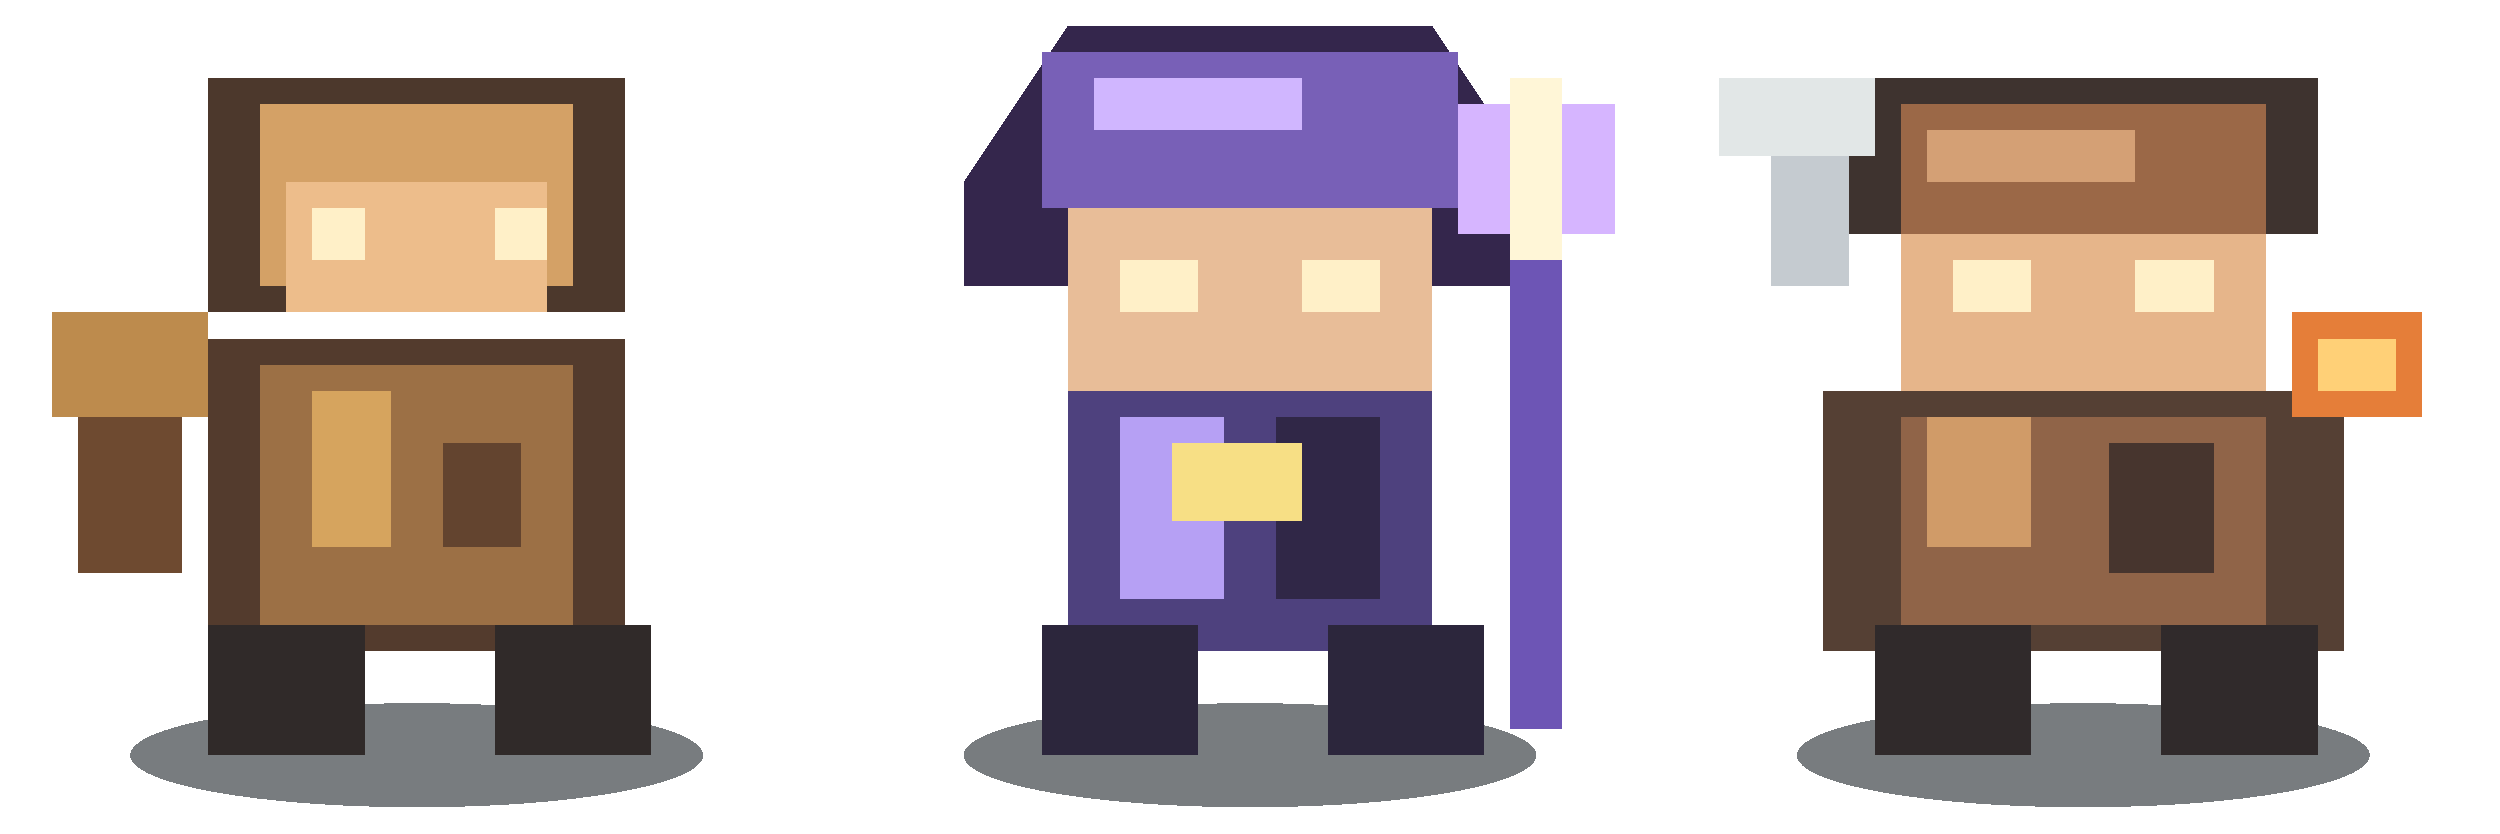
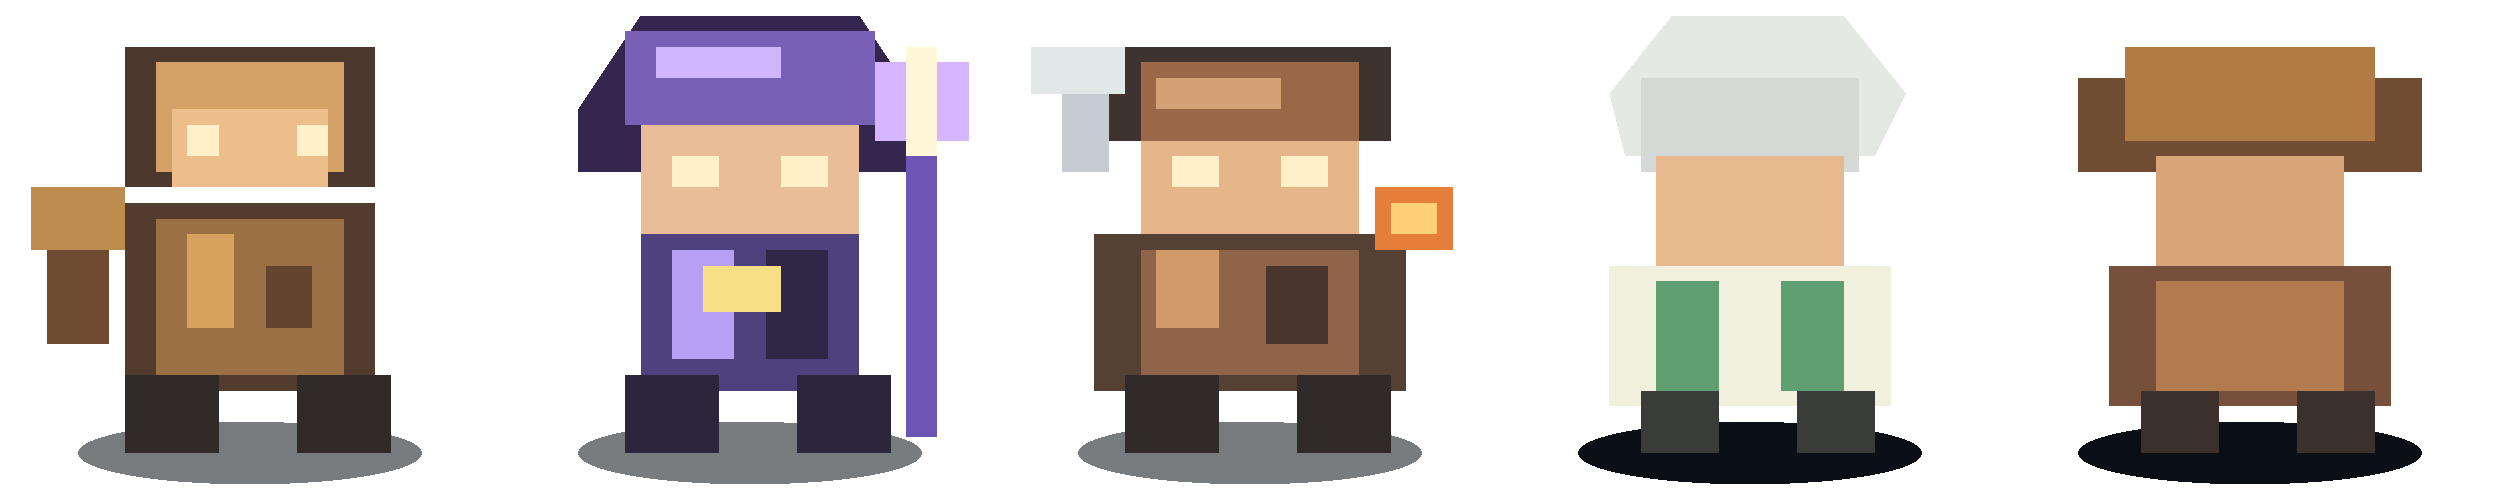
- <svg xmlns="http://www.w3.org/2000/svg" width="96" height="32" viewBox="0 0 96 32" shape-rendering="crispEdges">
+ <svg xmlns="http://www.w3.org/2000/svg" width="160" height="32" viewBox="0 0 160 32" shape-rendering="crispEdges">
  <g transform="translate(0 0)">
    <ellipse cx="16" cy="29" rx="11" ry="2" fill="#0a1015" opacity=".55" />
    <rect x="8" y="3" width="16" height="9" fill="#4c382c" />
    <rect x="10" y="4" width="12" height="7" fill="#d4a166" />
    <rect x="11" y="7" width="10" height="5" fill="#edbd8b" />
    <rect x="12" y="8" width="2" height="2" fill="#fff0c8" />
    <rect x="19" y="8" width="2" height="2" fill="#fff0c8" />
    <rect x="8" y="13" width="16" height="12" fill="#533b2d" />
    <rect x="10" y="14" width="12" height="10" fill="#9c7045" />
    <rect x="12" y="15" width="3" height="6" fill="#d6a45e" />
    <rect x="17" y="17" width="3" height="4" fill="#63442f" />
    <rect x="8" y="24" width="6" height="5" fill="#302a29" />
    <rect x="19" y="24" width="6" height="5" fill="#302a29" />
    <rect x="3" y="13" width="4" height="9" fill="#6e4a30" />
    <rect x="2" y="12" width="6" height="4" fill="#bd8b4d" />
  </g>
  <g transform="translate(32 0)">
    <ellipse cx="16" cy="29" rx="11" ry="2" fill="#0a1015" opacity=".55" />
    <path d="M5 7L9 1H23L27 7V11H5Z" fill="#34264c" />
    <rect x="8" y="2" width="16" height="6" fill="#7860b7" />
    <rect x="10" y="3" width="8" height="2" fill="#d0b6ff" />
    <rect x="9" y="8" width="14" height="8" fill="#e8bd98" />
    <rect x="11" y="10" width="3" height="2" fill="#fff0c8" />
    <rect x="18" y="10" width="3" height="2" fill="#fff0c8" />
    <rect x="9" y="15" width="14" height="10" fill="#4e417e" />
    <rect x="11" y="16" width="4" height="7" fill="#b6a0f4" />
    <rect x="17" y="16" width="4" height="7" fill="#302747" />
    <rect x="13" y="17" width="5" height="3" fill="#f7df85" />
    <rect x="8" y="24" width="6" height="5" fill="#2c263c" />
    <rect x="19" y="24" width="6" height="5" fill="#2c263c" />
    <rect x="26" y="7" width="2" height="21" fill="#6d55b5" />
    <rect x="24" y="4" width="6" height="5" fill="#d6b5ff" />
    <rect x="26" y="3" width="2" height="7" fill="#fff6d7" />
  </g>
  <g transform="translate(64 0)">
    <ellipse cx="16" cy="29" rx="11" ry="2" fill="#0a1015" opacity=".55" />
    <rect x="7" y="3" width="18" height="6" fill="#3e332f" />
    <rect x="9" y="4" width="14" height="5" fill="#9b6847" />
    <rect x="10" y="5" width="8" height="2" fill="#d4a075" />
    <rect x="9" y="9" width="14" height="7" fill="#e6b58a" />
    <rect x="11" y="10" width="3" height="2" fill="#fff0c8" />
    <rect x="18" y="10" width="3" height="2" fill="#fff0c8" />
    <rect x="6" y="15" width="20" height="10" fill="#554034" />
    <rect x="9" y="16" width="14" height="8" fill="#906448" />
    <rect x="10" y="16" width="4" height="5" fill="#d09b68" />
    <rect x="17" y="17" width="4" height="5" fill="#47352e" />
    <rect x="8" y="24" width="6" height="5" fill="#302a2b" />
    <rect x="19" y="24" width="6" height="5" fill="#302a2b" />
    <rect x="4" y="4" width="3" height="7" fill="#c5cbd0" />
    <rect x="2" y="3" width="6" height="3" fill="#e2e7e7" />
    <rect x="24" y="12" width="5" height="4" fill="#e57e39" />
    <rect x="25" y="13" width="3" height="2" fill="#ffd077" />
  </g>
+   <g transform="translate(96 0)">
+     <ellipse cx="16" cy="29" rx="11" ry="2" fill="#0a1015" />
+     <path d="M7 6L11 1 22 1 26 6 24 10 8 10Z" fill="#e5e9e4" />
+     <rect x="9" y="5" width="14" height="6" fill="#d4d9d5" />
+     <rect x="10" y="10" width="12" height="7" fill="#e8b98e" />
+     <rect x="7" y="17" width="18" height="9" fill="#f1f0dc" />
+     <rect x="10" y="18" width="4" height="7" fill="#5e9e70" />
+     <rect x="18" y="18" width="4" height="7" fill="#5e9e70" />
+     <rect x="9" y="25" width="5" height="4" fill="#393c39" />
+     <rect x="19" y="25" width="5" height="4" fill="#393c39" />
+   </g>
+   <g transform="translate(128 0)">
+     <ellipse cx="16" cy="29" rx="11" ry="2" fill="#0a1015" />
+     <rect x="5" y="5" width="22" height="6" fill="#704d32" />
+     <rect x="8" y="3" width="16" height="6" fill="#b07b45" />
+     <rect x="10" y="10" width="12" height="7" fill="#d8a579" />
+     <rect x="7" y="17" width="18" height="9" fill="#76503a" />
+     <rect x="10" y="18" width="12" height="7" fill="#b27b4d" />
+     <rect x="9" y="25" width="5" height="4" fill="#3c302c" />
+     <rect x="19" y="25" width="5" height="4" fill="#3c302c" />
+   </g>
</svg>
